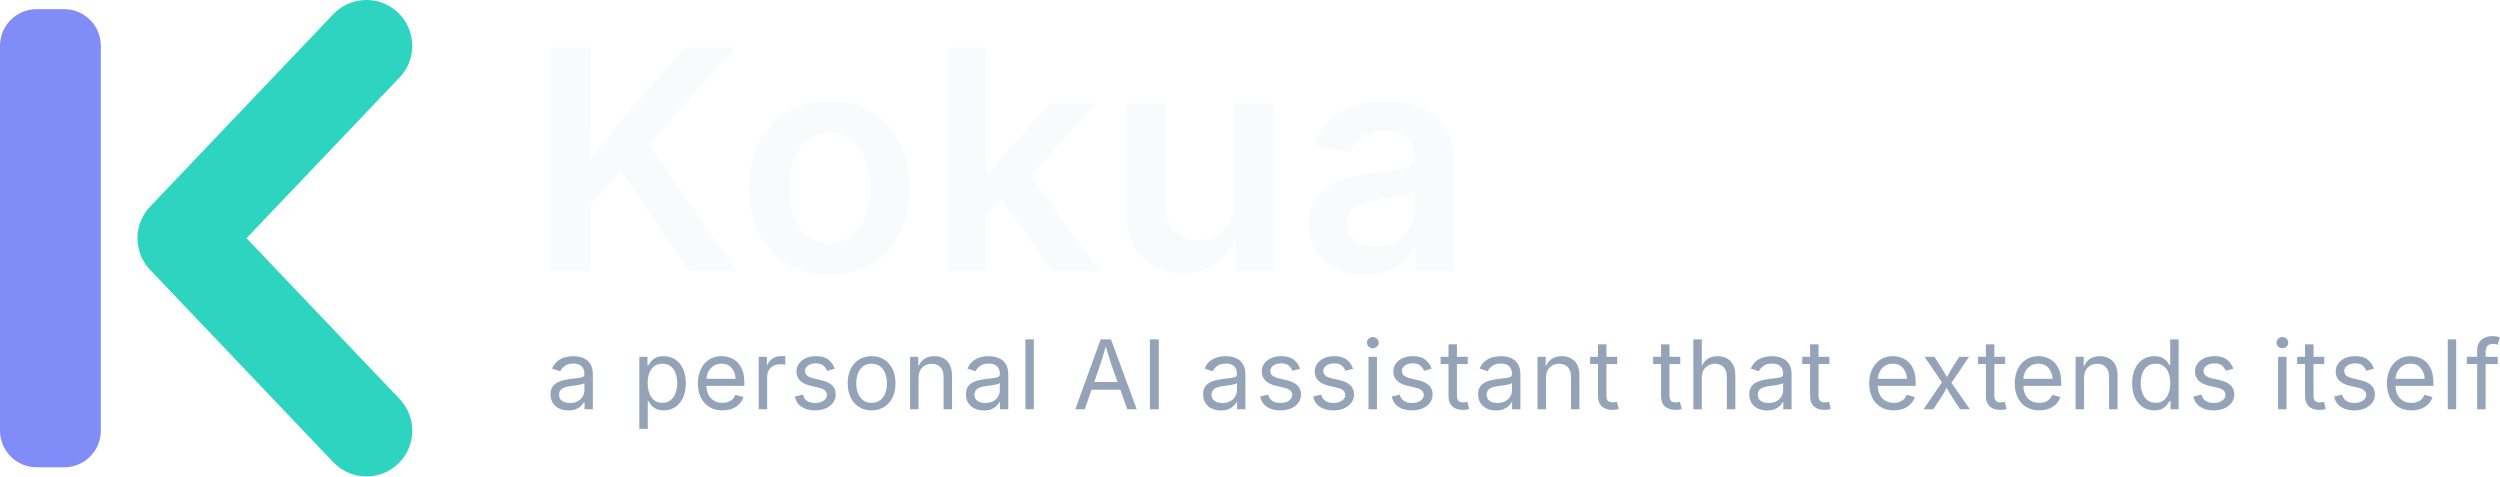
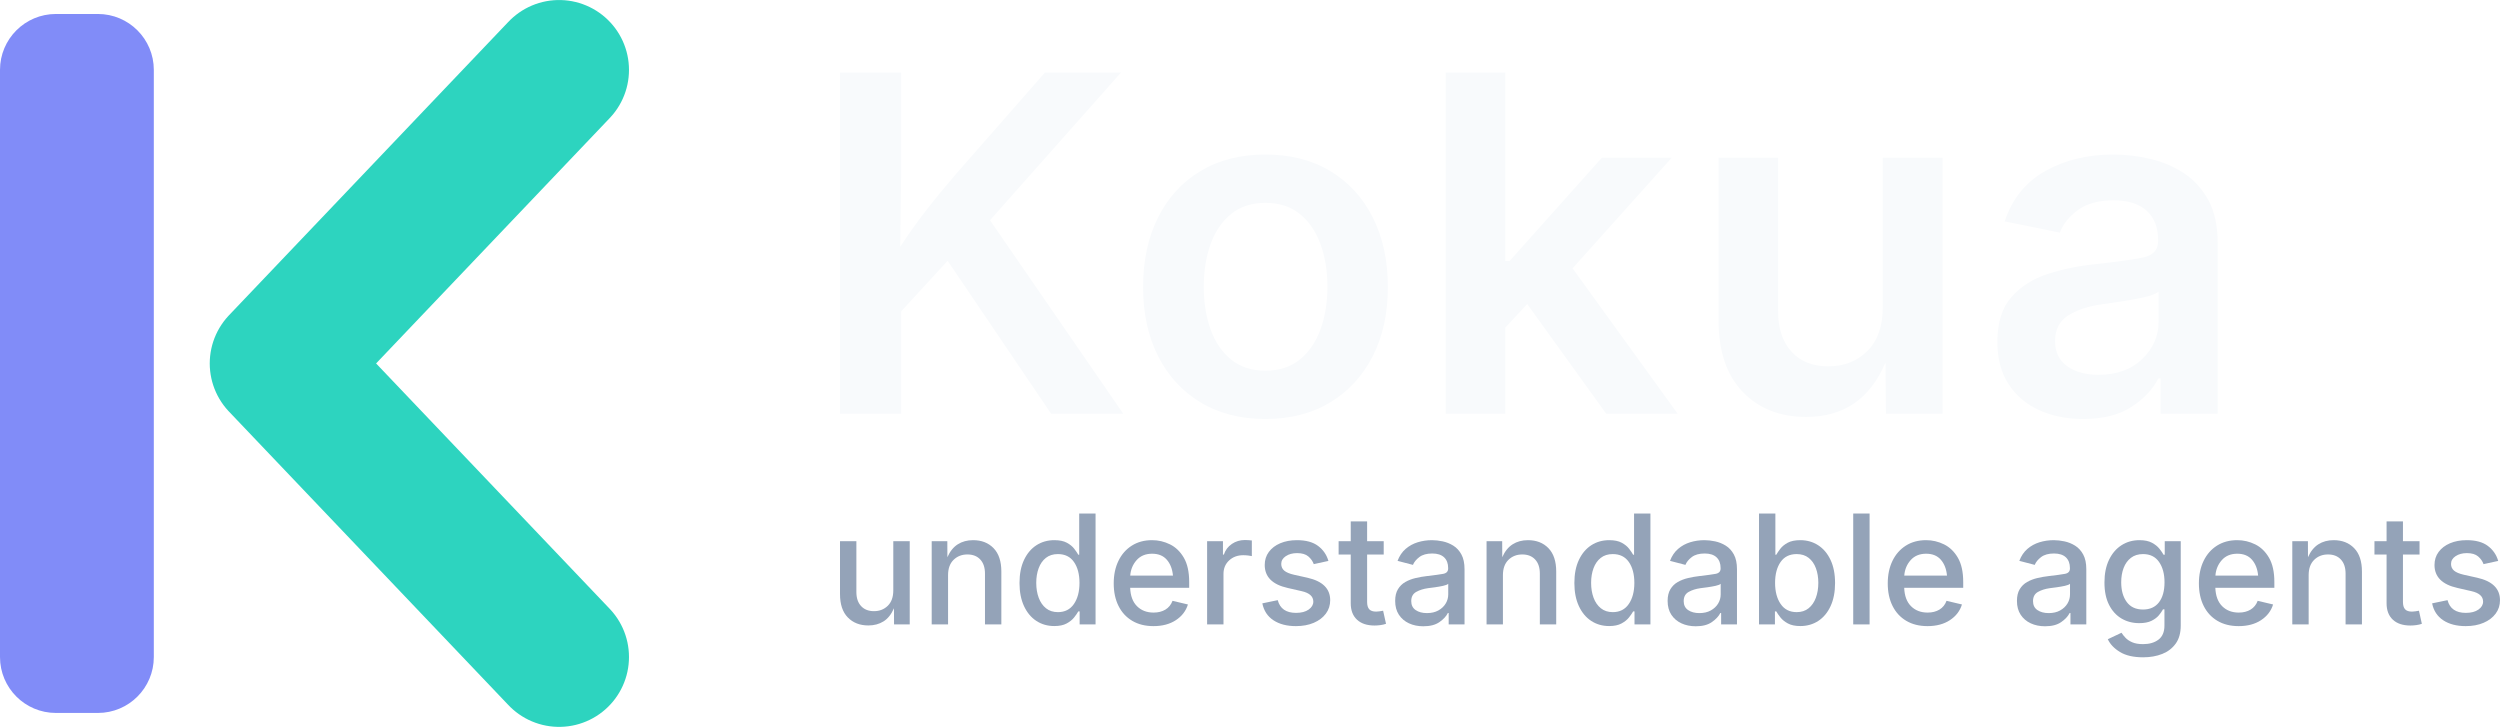
- <svg xmlns="http://www.w3.org/2000/svg" width="325.349" height="62" viewBox="0 0 325.349 62" role="img" aria-label="Kokua: a personal AI assistant that extends itself">
+ <svg xmlns="http://www.w3.org/2000/svg" width="213.241" height="62" viewBox="0 0 213.241 62" role="img" aria-label="Kokua: understandable agents">
  <rect x="0" y="1.192" width="13.12" height="59.62" rx="4.769" fill="#818cf8" />
  <path d="M 47.69 5.962 L 23.85 31 L 47.69 56.04" fill="none" stroke="#2dd4bf" stroke-width="11.92" stroke-linecap="round" stroke-linejoin="round" />
  <path d="M2.93 0.0V-29.102H8.145V-20.469L8.066 -14.238Q9.082 -15.801 10.215 -17.266Q11.348 -18.73 12.773 -20.391L20.41 -29.102H26.895L15.723 -16.504L27.09 0.0H20.938L12.109 -13.047L8.145 -8.73V0.0Z" transform="translate(68.72,35.29)" fill="#f8fafc" />
  <path d="M39.211 0.449Q36.027 0.449 33.684 -0.967Q31.34 -2.383 30.061 -4.912Q28.781 -7.441 28.781 -10.801Q28.781 -14.199 30.061 -16.748Q31.34 -19.297 33.684 -20.703Q36.027 -22.109 39.211 -22.109Q42.395 -22.109 44.738 -20.703Q47.082 -19.297 48.371 -16.748Q49.66 -14.199 49.66 -10.801Q49.66 -7.441 48.371 -4.912Q47.082 -2.383 44.738 -0.967Q42.395 0.449 39.211 0.449ZM39.211 -3.672Q40.988 -3.672 42.16 -4.629Q43.332 -5.586 43.918 -7.207Q44.504 -8.828 44.504 -10.82Q44.504 -12.832 43.918 -14.453Q43.332 -16.074 42.16 -17.031Q40.988 -17.988 39.211 -17.988Q37.453 -17.988 36.281 -17.031Q35.109 -16.074 34.533 -14.453Q33.957 -12.832 33.957 -10.82Q33.957 -8.828 34.533 -7.207Q35.109 -5.586 36.281 -4.629Q37.453 -3.672 39.211 -3.672Z" transform="translate(68.72,35.29)" fill="#f8fafc" />
  <path d="M54.594 0.0V-29.102H59.672V-13.027H60.043L67.914 -21.836H73.871L65.414 -12.402L74.379 0.0H68.285L61.547 -9.355L59.672 -7.344V0.0Z" transform="translate(68.72,35.29)" fill="#f8fafc" />
  <path d="M85.348 0.273Q81.969 0.273 79.918 -1.875Q77.867 -4.023 77.867 -7.949V-21.836H82.945V-8.73Q82.945 -6.543 84.088 -5.293Q85.23 -4.043 87.223 -4.043Q89.254 -4.043 90.562 -5.352Q91.871 -6.66 91.871 -9.043V-21.836H96.969V0.0H92.145L92.105 -4.375Q90.152 0.273 85.348 0.273Z" transform="translate(68.72,35.29)" fill="#f8fafc" />
  <path d="M108.953 0.449Q106.883 0.449 105.223 -0.303Q103.562 -1.055 102.605 -2.52Q101.648 -3.984 101.648 -6.133Q101.648 -8.594 102.85 -9.951Q104.051 -11.309 105.955 -11.924Q107.859 -12.539 109.969 -12.754Q112.82 -13.066 114.09 -13.33Q115.359 -13.594 115.359 -14.727V-14.824Q115.359 -16.426 114.383 -17.314Q113.406 -18.203 111.551 -18.203Q109.637 -18.203 108.504 -17.363Q107.371 -16.523 106.98 -15.449L102.273 -16.406Q103.23 -19.297 105.74 -20.703Q108.25 -22.109 111.531 -22.109Q113.074 -22.109 114.646 -21.748Q116.219 -21.387 117.527 -20.537Q118.836 -19.688 119.637 -18.232Q120.438 -16.777 120.438 -14.59V0.0H115.574V-3.008H115.379Q114.656 -1.602 113.074 -0.576Q111.492 0.449 108.953 0.449ZM110.262 -3.32Q112.605 -3.32 114.002 -4.668Q115.398 -6.016 115.398 -7.832V-10.41Q115.047 -10.137 114.148 -9.932Q113.25 -9.727 112.244 -9.58Q111.238 -9.434 110.574 -9.336Q108.855 -9.102 107.713 -8.398Q106.57 -7.695 106.57 -6.191Q106.57 -4.785 107.605 -4.053Q108.641 -3.32 110.262 -3.32Z" transform="translate(68.72,35.29)" fill="#f8fafc" />
-   <path d="M2.875 0.159Q2.228 0.159 1.7 -0.085Q1.172 -0.33 0.861 -0.8Q0.549 -1.27 0.549 -1.941Q0.549 -2.527 0.781 -2.893Q1.013 -3.259 1.401 -3.47Q1.788 -3.68 2.258 -3.784Q2.728 -3.888 3.204 -3.949Q3.815 -4.028 4.199 -4.071Q4.584 -4.114 4.77 -4.218Q4.956 -4.321 4.956 -4.572V-4.608Q4.956 -5.243 4.596 -5.594Q4.236 -5.945 3.528 -5.945Q2.789 -5.945 2.374 -5.624Q1.959 -5.304 1.801 -4.944L0.745 -5.292Q1.007 -5.914 1.453 -6.265Q1.898 -6.616 2.435 -6.763Q2.972 -6.909 3.497 -6.909Q3.839 -6.909 4.276 -6.827Q4.712 -6.744 5.118 -6.5Q5.524 -6.256 5.789 -5.777Q6.055 -5.298 6.055 -4.498V0.0H4.974V-0.928H4.901Q4.785 -0.69 4.529 -0.436Q4.272 -0.183 3.864 -0.012Q3.455 0.159 2.875 0.159ZM3.064 -0.812Q3.674 -0.812 4.095 -1.05Q4.517 -1.288 4.736 -1.669Q4.956 -2.051 4.956 -2.466V-3.412Q4.889 -3.333 4.663 -3.268Q4.437 -3.204 4.147 -3.156Q3.857 -3.107 3.586 -3.073Q3.314 -3.04 3.156 -3.021Q2.759 -2.972 2.414 -2.853Q2.069 -2.734 1.862 -2.505Q1.654 -2.277 1.654 -1.886Q1.654 -1.355 2.054 -1.083Q2.454 -0.812 3.064 -0.812Z" transform="translate(71.1,53.26)" fill="#94a3b8" />
-   <path d="M12.099 2.551V-6.824H13.161V-5.731H13.283Q13.399 -5.914 13.607 -6.192Q13.814 -6.47 14.205 -6.689Q14.595 -6.909 15.261 -6.909Q16.115 -6.909 16.765 -6.482Q17.415 -6.055 17.784 -5.264Q18.154 -4.474 18.154 -3.394Q18.154 -2.307 17.788 -1.514Q17.421 -0.72 16.771 -0.287Q16.121 0.146 15.267 0.146Q14.62 0.146 14.223 -0.076Q13.826 -0.299 13.613 -0.583Q13.399 -0.867 13.283 -1.056H13.198V2.551ZM15.102 -0.836Q15.743 -0.836 16.173 -1.181Q16.603 -1.526 16.82 -2.109Q17.037 -2.692 17.037 -3.406Q17.037 -4.114 16.823 -4.684Q16.61 -5.255 16.179 -5.591Q15.749 -5.927 15.102 -5.927Q14.162 -5.927 13.674 -5.231Q13.185 -4.535 13.185 -3.406Q13.185 -2.264 13.68 -1.55Q14.174 -0.836 15.102 -0.836Z" transform="translate(71.1,53.26)" fill="#94a3b8" />
-   <path d="M22.921 0.146Q21.933 0.146 21.216 -0.293Q20.498 -0.732 20.111 -1.52Q19.723 -2.307 19.723 -3.357Q19.723 -4.407 20.102 -5.206Q20.48 -6.006 21.173 -6.458Q21.866 -6.909 22.793 -6.909Q23.337 -6.909 23.864 -6.729Q24.392 -6.549 24.823 -6.149Q25.253 -5.75 25.509 -5.096Q25.766 -4.443 25.766 -3.497V-3.04H20.834Q20.877 -1.971 21.447 -1.401Q22.018 -0.83 22.928 -0.83Q23.532 -0.83 23.968 -1.096Q24.405 -1.361 24.594 -1.88L25.656 -1.587Q25.418 -0.812 24.695 -0.333Q23.971 0.146 22.921 0.146ZM20.84 -3.967H24.649Q24.569 -4.84 24.103 -5.386Q23.636 -5.933 22.793 -5.933Q22.207 -5.933 21.783 -5.658Q21.359 -5.383 21.115 -4.938Q20.871 -4.492 20.84 -3.967Z" transform="translate(71.1,53.26)" fill="#94a3b8" />
-   <path d="M27.64 0.0V-6.824H28.702V-5.774H28.776Q28.965 -6.293 29.45 -6.607Q29.935 -6.921 30.546 -6.921Q30.668 -6.921 30.836 -6.915Q31.003 -6.909 31.101 -6.903V-5.798Q31.052 -5.811 30.857 -5.835Q30.662 -5.859 30.442 -5.859Q29.703 -5.859 29.221 -5.411Q28.739 -4.962 28.739 -4.272V0.0Z" transform="translate(71.1,53.26)" fill="#94a3b8" />
-   <path d="M34.966 0.146Q33.916 0.146 33.22 -0.311Q32.524 -0.769 32.341 -1.654L33.385 -1.904Q33.531 -1.343 33.937 -1.08Q34.343 -0.818 34.953 -0.818Q35.667 -0.818 36.092 -1.123Q36.516 -1.428 36.516 -1.849Q36.516 -2.551 35.515 -2.789L34.38 -3.058Q32.549 -3.491 32.549 -4.919Q32.549 -5.505 32.878 -5.954Q33.208 -6.403 33.778 -6.656Q34.349 -6.909 35.075 -6.909Q36.131 -6.909 36.714 -6.448Q37.297 -5.988 37.529 -5.267L36.534 -5.011Q36.394 -5.377 36.067 -5.676Q35.741 -5.975 35.082 -5.975Q34.471 -5.975 34.065 -5.695Q33.659 -5.414 33.659 -4.987Q33.659 -4.608 33.934 -4.379Q34.209 -4.15 34.807 -4.01L35.838 -3.766Q36.766 -3.546 37.212 -3.085Q37.657 -2.625 37.657 -1.923Q37.657 -1.324 37.318 -0.858Q36.98 -0.391 36.372 -0.122Q35.765 0.146 34.966 0.146Z" transform="translate(71.1,53.26)" fill="#94a3b8" />
-   <path d="M42.321 0.146Q41.394 0.146 40.695 -0.293Q39.996 -0.732 39.605 -1.526Q39.215 -2.319 39.215 -3.369Q39.215 -4.437 39.605 -5.234Q39.996 -6.03 40.695 -6.47Q41.394 -6.909 42.321 -6.909Q43.255 -6.909 43.957 -6.47Q44.659 -6.03 45.05 -5.234Q45.44 -4.437 45.44 -3.369Q45.44 -2.319 45.05 -1.526Q44.659 -0.732 43.957 -0.293Q43.255 0.146 42.321 0.146ZM42.321 -0.836Q43.011 -0.836 43.456 -1.19Q43.902 -1.544 44.116 -2.121Q44.329 -2.698 44.329 -3.369Q44.329 -4.047 44.116 -4.63Q43.902 -5.212 43.456 -5.569Q43.011 -5.927 42.321 -5.927Q41.638 -5.927 41.198 -5.569Q40.759 -5.212 40.545 -4.633Q40.331 -4.053 40.331 -3.369Q40.331 -2.698 40.545 -2.121Q40.759 -1.544 41.198 -1.19Q41.638 -0.836 42.321 -0.836Z" transform="translate(71.1,53.26)" fill="#94a3b8" />
-   <path d="M48.438 -4.089V0.0H47.339V-6.824H48.395L48.401 -5.56Q48.731 -6.287 49.265 -6.598Q49.799 -6.909 50.489 -6.909Q51.526 -6.909 52.161 -6.268Q52.796 -5.627 52.796 -4.333V0.0H51.697V-4.242Q51.697 -5.029 51.285 -5.475Q50.873 -5.92 50.159 -5.92Q49.421 -5.92 48.929 -5.441Q48.438 -4.962 48.438 -4.089Z" transform="translate(71.1,53.26)" fill="#94a3b8" />
-   <path d="M56.935 0.159Q56.288 0.159 55.76 -0.085Q55.232 -0.33 54.921 -0.8Q54.609 -1.27 54.609 -1.941Q54.609 -2.527 54.841 -2.893Q55.073 -3.259 55.461 -3.47Q55.848 -3.68 56.318 -3.784Q56.788 -3.888 57.265 -3.949Q57.875 -4.028 58.259 -4.071Q58.644 -4.114 58.83 -4.218Q59.016 -4.321 59.016 -4.572V-4.608Q59.016 -5.243 58.656 -5.594Q58.296 -5.945 57.588 -5.945Q56.849 -5.945 56.434 -5.624Q56.019 -5.304 55.861 -4.944L54.805 -5.292Q55.067 -5.914 55.513 -6.265Q55.958 -6.616 56.495 -6.763Q57.033 -6.909 57.557 -6.909Q57.899 -6.909 58.336 -6.827Q58.772 -6.744 59.178 -6.5Q59.584 -6.256 59.849 -5.777Q60.115 -5.298 60.115 -4.498V0.0H59.035V-0.928H58.961Q58.845 -0.69 58.589 -0.436Q58.333 -0.183 57.924 -0.012Q57.515 0.159 56.935 0.159ZM57.124 -0.812Q57.734 -0.812 58.156 -1.05Q58.577 -1.288 58.796 -1.669Q59.016 -2.051 59.016 -2.466V-3.412Q58.949 -3.333 58.723 -3.268Q58.497 -3.204 58.207 -3.156Q57.918 -3.107 57.646 -3.073Q57.374 -3.04 57.216 -3.021Q56.819 -2.972 56.474 -2.853Q56.129 -2.734 55.922 -2.505Q55.714 -2.277 55.714 -1.886Q55.714 -1.355 56.114 -1.083Q56.514 -0.812 57.124 -0.812Z" transform="translate(71.1,53.26)" fill="#94a3b8" />
-   <path d="M63.442 -9.094V0.0H62.344V-9.094Z" transform="translate(71.1,53.26)" fill="#94a3b8" />
-   <path d="M68.84 0.0 72.142 -9.094H73.484L76.829 0.0H75.608L74.699 -2.539H70.951L70.072 0.0ZM71.305 -3.552H74.339L73.68 -5.396Q73.515 -5.853 73.307 -6.516Q73.1 -7.178 72.807 -8.167Q72.52 -7.159 72.306 -6.488Q72.093 -5.817 71.946 -5.396Z" transform="translate(71.1,53.26)" fill="#94a3b8" />
-   <path d="M79.705 -9.094V0.0H78.545V-9.094Z" transform="translate(71.1,53.26)" fill="#94a3b8" />
-   <path d="M87.794 0.159Q87.147 0.159 86.619 -0.085Q86.091 -0.33 85.78 -0.8Q85.468 -1.27 85.468 -1.941Q85.468 -2.527 85.7 -2.893Q85.932 -3.259 86.32 -3.47Q86.707 -3.68 87.177 -3.784Q87.647 -3.888 88.123 -3.949Q88.734 -4.028 89.118 -4.071Q89.503 -4.114 89.689 -4.218Q89.875 -4.321 89.875 -4.572V-4.608Q89.875 -5.243 89.515 -5.594Q89.155 -5.945 88.447 -5.945Q87.708 -5.945 87.293 -5.624Q86.878 -5.304 86.72 -4.944L85.664 -5.292Q85.926 -5.914 86.372 -6.265Q86.817 -6.616 87.354 -6.763Q87.891 -6.909 88.416 -6.909Q88.758 -6.909 89.195 -6.827Q89.631 -6.744 90.037 -6.5Q90.443 -6.256 90.708 -5.777Q90.974 -5.298 90.974 -4.498V0.0H89.893V-0.928H89.82Q89.704 -0.69 89.448 -0.436Q89.191 -0.183 88.783 -0.012Q88.374 0.159 87.794 0.159ZM87.983 -0.812Q88.593 -0.812 89.014 -1.05Q89.436 -1.288 89.655 -1.669Q89.875 -2.051 89.875 -2.466V-3.412Q89.808 -3.333 89.582 -3.268Q89.356 -3.204 89.066 -3.156Q88.776 -3.107 88.505 -3.073Q88.233 -3.04 88.075 -3.021Q87.678 -2.972 87.333 -2.853Q86.988 -2.734 86.781 -2.505Q86.573 -2.277 86.573 -1.886Q86.573 -1.355 86.973 -1.083Q87.373 -0.812 87.983 -0.812Z" transform="translate(71.1,53.26)" fill="#94a3b8" />
-   <path d="M95.522 0.146Q94.472 0.146 93.776 -0.311Q93.08 -0.769 92.897 -1.654L93.941 -1.904Q94.087 -1.343 94.493 -1.08Q94.899 -0.818 95.51 -0.818Q96.224 -0.818 96.648 -1.123Q97.072 -1.428 97.072 -1.849Q97.072 -2.551 96.071 -2.789L94.936 -3.058Q93.105 -3.491 93.105 -4.919Q93.105 -5.505 93.434 -5.954Q93.764 -6.403 94.335 -6.656Q94.905 -6.909 95.632 -6.909Q96.687 -6.909 97.27 -6.448Q97.853 -5.988 98.085 -5.267L97.09 -5.011Q96.95 -5.377 96.623 -5.676Q96.297 -5.975 95.638 -5.975Q95.027 -5.975 94.621 -5.695Q94.216 -5.414 94.216 -4.987Q94.216 -4.608 94.49 -4.379Q94.765 -4.15 95.363 -4.01L96.395 -3.766Q97.322 -3.546 97.768 -3.085Q98.213 -2.625 98.213 -1.923Q98.213 -1.324 97.875 -0.858Q97.536 -0.391 96.929 -0.122Q96.321 0.146 95.522 0.146Z" transform="translate(71.1,53.26)" fill="#94a3b8" />
-   <path d="M102.42 0.146Q101.37 0.146 100.674 -0.311Q99.978 -0.769 99.795 -1.654L100.839 -1.904Q100.985 -1.343 101.391 -1.08Q101.797 -0.818 102.407 -0.818Q103.122 -0.818 103.546 -1.123Q103.97 -1.428 103.97 -1.849Q103.97 -2.551 102.969 -2.789L101.834 -3.058Q100.003 -3.491 100.003 -4.919Q100.003 -5.505 100.332 -5.954Q100.662 -6.403 101.232 -6.656Q101.803 -6.909 102.529 -6.909Q103.585 -6.909 104.168 -6.448Q104.751 -5.988 104.983 -5.267L103.988 -5.011Q103.848 -5.377 103.521 -5.676Q103.195 -5.975 102.536 -5.975Q101.925 -5.975 101.519 -5.695Q101.113 -5.414 101.113 -4.987Q101.113 -4.608 101.388 -4.379Q101.663 -4.15 102.261 -4.01L103.292 -3.766Q104.22 -3.546 104.666 -3.085Q105.111 -2.625 105.111 -1.923Q105.111 -1.324 104.773 -0.858Q104.434 -0.391 103.826 -0.122Q103.219 0.146 102.42 0.146Z" transform="translate(71.1,53.26)" fill="#94a3b8" />
-   <path d="M106.998 0.0V-6.824H108.097V0.0ZM107.554 -7.941Q107.242 -7.941 107.017 -8.154Q106.791 -8.368 106.791 -8.667Q106.791 -8.972 107.017 -9.183Q107.242 -9.393 107.554 -9.393Q107.871 -9.393 108.097 -9.183Q108.323 -8.972 108.323 -8.667Q108.323 -8.368 108.097 -8.154Q107.871 -7.941 107.554 -7.941Z" transform="translate(71.1,53.26)" fill="#94a3b8" />
-   <path d="M112.645 0.146Q111.595 0.146 110.899 -0.311Q110.203 -0.769 110.02 -1.654L111.064 -1.904Q111.211 -1.343 111.616 -1.08Q112.022 -0.818 112.633 -0.818Q113.347 -0.818 113.771 -1.123Q114.195 -1.428 114.195 -1.849Q114.195 -2.551 113.194 -2.789L112.059 -3.058Q110.228 -3.491 110.228 -4.919Q110.228 -5.505 110.557 -5.954Q110.887 -6.403 111.458 -6.656Q112.028 -6.909 112.755 -6.909Q113.811 -6.909 114.394 -6.448Q114.976 -5.988 115.208 -5.267L114.213 -5.011Q114.073 -5.377 113.747 -5.676Q113.42 -5.975 112.761 -5.975Q112.15 -5.975 111.745 -5.695Q111.339 -5.414 111.339 -4.987Q111.339 -4.608 111.613 -4.379Q111.888 -4.15 112.486 -4.01L113.518 -3.766Q114.445 -3.546 114.891 -3.085Q115.337 -2.625 115.337 -1.923Q115.337 -1.324 114.998 -0.858Q114.659 -0.391 114.052 -0.122Q113.444 0.146 112.645 0.146Z" transform="translate(71.1,53.26)" fill="#94a3b8" />
-   <path d="M119.909 -6.824V-5.884H118.505V-1.77Q118.505 -1.312 118.691 -1.102Q118.877 -0.891 119.311 -0.891Q119.415 -0.891 119.576 -0.916Q119.738 -0.94 119.872 -0.964L120.098 -0.037Q119.927 0.024 119.711 0.055Q119.494 0.085 119.28 0.085Q118.395 0.085 117.901 -0.381Q117.407 -0.848 117.407 -1.685V-5.884H116.381V-6.824H117.407V-8.447H118.505V-6.824Z" transform="translate(71.1,53.26)" fill="#94a3b8" />
-   <path d="M123.584 0.159Q122.937 0.159 122.409 -0.085Q121.881 -0.33 121.57 -0.8Q121.259 -1.27 121.259 -1.941Q121.259 -2.527 121.491 -2.893Q121.723 -3.259 122.11 -3.47Q122.498 -3.68 122.968 -3.784Q123.438 -3.888 123.914 -3.949Q124.524 -4.028 124.909 -4.071Q125.293 -4.114 125.479 -4.218Q125.666 -4.321 125.666 -4.572V-4.608Q125.666 -5.243 125.305 -5.594Q124.945 -5.945 124.237 -5.945Q123.499 -5.945 123.084 -5.624Q122.669 -5.304 122.51 -4.944L121.454 -5.292Q121.717 -5.914 122.162 -6.265Q122.608 -6.616 123.145 -6.763Q123.682 -6.909 124.207 -6.909Q124.549 -6.909 124.985 -6.827Q125.421 -6.744 125.827 -6.5Q126.233 -6.256 126.499 -5.777Q126.764 -5.298 126.764 -4.498V0.0H125.684V-0.928H125.611Q125.495 -0.69 125.238 -0.436Q124.982 -0.183 124.573 -0.012Q124.164 0.159 123.584 0.159ZM123.773 -0.812Q124.384 -0.812 124.805 -1.05Q125.226 -1.288 125.446 -1.669Q125.666 -2.051 125.666 -2.466V-3.412Q125.598 -3.333 125.373 -3.268Q125.147 -3.204 124.857 -3.156Q124.567 -3.107 124.295 -3.073Q124.024 -3.04 123.865 -3.021Q123.468 -2.972 123.123 -2.853Q122.779 -2.734 122.571 -2.505Q122.364 -2.277 122.364 -1.886Q122.364 -1.355 122.763 -1.083Q123.163 -0.812 123.773 -0.812Z" transform="translate(71.1,53.26)" fill="#94a3b8" />
-   <path d="M130.092 -4.089V0.0H128.993V-6.824H130.049L130.055 -5.56Q130.384 -6.287 130.919 -6.598Q131.453 -6.909 132.142 -6.909Q133.18 -6.909 133.815 -6.268Q134.449 -5.627 134.449 -4.333V0.0H133.351V-4.242Q133.351 -5.029 132.939 -5.475Q132.527 -5.92 131.813 -5.92Q131.074 -5.92 130.583 -5.441Q130.092 -4.962 130.092 -4.089Z" transform="translate(71.1,53.26)" fill="#94a3b8" />
-   <path d="M139.364 -6.824V-5.884H137.96V-1.77Q137.96 -1.312 138.146 -1.102Q138.332 -0.891 138.766 -0.891Q138.869 -0.891 139.031 -0.916Q139.193 -0.94 139.327 -0.964L139.553 -0.037Q139.382 0.024 139.165 0.055Q138.949 0.085 138.735 0.085Q137.85 0.085 137.356 -0.381Q136.861 -0.848 136.861 -1.685V-5.884H135.836V-6.824H136.861V-8.447H137.96V-6.824Z" transform="translate(71.1,53.26)" fill="#94a3b8" />
-   <path d="M147.569 -6.824V-5.884H146.165V-1.77Q146.165 -1.312 146.351 -1.102Q146.537 -0.891 146.971 -0.891Q147.074 -0.891 147.236 -0.916Q147.398 -0.94 147.532 -0.964L147.758 -0.037Q147.587 0.024 147.37 0.055Q147.154 0.085 146.94 0.085Q146.055 0.085 145.561 -0.381Q145.066 -0.848 145.066 -1.685V-5.884H144.041V-6.824H145.066V-8.447H146.165V-6.824Z" transform="translate(71.1,53.26)" fill="#94a3b8" />
-   <path d="M150.371 -4.089V0.0H149.272V-9.094H150.371V-5.64Q150.707 -6.323 151.229 -6.616Q151.75 -6.909 152.422 -6.909Q153.459 -6.909 154.097 -6.268Q154.735 -5.627 154.735 -4.333V0.0H153.63V-4.242Q153.63 -5.029 153.218 -5.475Q152.806 -5.92 152.092 -5.92Q151.354 -5.92 150.862 -5.441Q150.371 -4.962 150.371 -4.089Z" transform="translate(71.1,53.26)" fill="#94a3b8" />
-   <path d="M158.874 0.159Q158.227 0.159 157.699 -0.085Q157.171 -0.33 156.86 -0.8Q156.549 -1.27 156.549 -1.941Q156.549 -2.527 156.781 -2.893Q157.013 -3.259 157.4 -3.47Q157.788 -3.68 158.258 -3.784Q158.728 -3.888 159.204 -3.949Q159.814 -4.028 160.199 -4.071Q160.583 -4.114 160.769 -4.218Q160.956 -4.321 160.956 -4.572V-4.608Q160.956 -5.243 160.595 -5.594Q160.235 -5.945 159.527 -5.945Q158.789 -5.945 158.374 -5.624Q157.959 -5.304 157.8 -4.944L156.744 -5.292Q157.007 -5.914 157.452 -6.265Q157.898 -6.616 158.435 -6.763Q158.972 -6.909 159.497 -6.909Q159.839 -6.909 160.275 -6.827Q160.711 -6.744 161.117 -6.5Q161.523 -6.256 161.789 -5.777Q162.054 -5.298 162.054 -4.498V0.0H160.974V-0.928H160.901Q160.785 -0.69 160.528 -0.436Q160.272 -0.183 159.863 -0.012Q159.454 0.159 158.874 0.159ZM159.063 -0.812Q159.674 -0.812 160.095 -1.05Q160.516 -1.288 160.736 -1.669Q160.956 -2.051 160.956 -2.466V-3.412Q160.888 -3.333 160.663 -3.268Q160.437 -3.204 160.147 -3.156Q159.857 -3.107 159.585 -3.073Q159.314 -3.04 159.155 -3.021Q158.758 -2.972 158.413 -2.853Q158.069 -2.734 157.861 -2.505Q157.654 -2.277 157.654 -1.886Q157.654 -1.355 158.053 -1.083Q158.453 -0.812 159.063 -0.812Z" transform="translate(71.1,53.26)" fill="#94a3b8" />
-   <path d="M166.968 -6.824V-5.884H165.565V-1.77Q165.565 -1.312 165.751 -1.102Q165.937 -0.891 166.37 -0.891Q166.474 -0.891 166.636 -0.916Q166.798 -0.94 166.932 -0.964L167.158 -0.037Q166.987 0.024 166.77 0.055Q166.553 0.085 166.34 0.085Q165.455 0.085 164.96 -0.381Q164.466 -0.848 164.466 -1.685V-5.884H163.441V-6.824H164.466V-8.447H165.565V-6.824Z" transform="translate(71.1,53.26)" fill="#94a3b8" />
-   <path d="M175.356 0.146Q174.368 0.146 173.651 -0.293Q172.933 -0.732 172.546 -1.52Q172.158 -2.307 172.158 -3.357Q172.158 -4.407 172.537 -5.206Q172.915 -6.006 173.608 -6.458Q174.301 -6.909 175.228 -6.909Q175.772 -6.909 176.299 -6.729Q176.827 -6.549 177.258 -6.149Q177.688 -5.75 177.944 -5.096Q178.201 -4.443 178.201 -3.497V-3.04H173.269Q173.312 -1.971 173.882 -1.401Q174.453 -0.83 175.363 -0.83Q175.967 -0.83 176.403 -1.096Q176.84 -1.361 177.029 -1.88L178.091 -1.587Q177.853 -0.812 177.13 -0.333Q176.406 0.146 175.356 0.146ZM173.275 -3.967H177.084Q177.004 -4.84 176.538 -5.386Q176.071 -5.933 175.228 -5.933Q174.642 -5.933 174.218 -5.658Q173.794 -5.383 173.55 -4.938Q173.306 -4.492 173.275 -3.967Z" transform="translate(71.1,53.26)" fill="#94a3b8" />
-   <path d="M179.227 0.0 181.626 -3.503 179.367 -6.824H180.649L181.498 -5.499Q181.729 -5.133 181.916 -4.807Q182.102 -4.48 182.279 -4.169Q182.444 -4.48 182.615 -4.807Q182.785 -5.133 183.023 -5.499L183.89 -6.824H185.147L182.865 -3.442L185.257 0.0H183.982L182.981 -1.532Q182.755 -1.88 182.578 -2.194Q182.401 -2.509 182.23 -2.795Q182.071 -2.509 181.906 -2.194Q181.742 -1.88 181.51 -1.532L180.497 0.0Z" transform="translate(71.1,53.26)" fill="#94a3b8" />
-   <path d="M189.848 -6.824V-5.884H188.444V-1.77Q188.444 -1.312 188.63 -1.102Q188.817 -0.891 189.25 -0.891Q189.354 -0.891 189.515 -0.916Q189.677 -0.94 189.811 -0.964L190.037 -0.037Q189.866 0.024 189.65 0.055Q189.433 0.085 189.219 0.085Q188.334 0.085 187.84 -0.381Q187.346 -0.848 187.346 -1.685V-5.884H186.32V-6.824H187.346V-8.447H188.444V-6.824Z" transform="translate(71.1,53.26)" fill="#94a3b8" />
-   <path d="M194.298 0.146Q193.31 0.146 192.593 -0.293Q191.875 -0.732 191.488 -1.52Q191.1 -2.307 191.1 -3.357Q191.1 -4.407 191.479 -5.206Q191.857 -6.006 192.55 -6.458Q193.243 -6.909 194.17 -6.909Q194.714 -6.909 195.241 -6.729Q195.769 -6.549 196.2 -6.149Q196.63 -5.75 196.886 -5.096Q197.143 -4.443 197.143 -3.497V-3.04H192.211Q192.254 -1.971 192.824 -1.401Q193.395 -0.83 194.305 -0.83Q194.909 -0.83 195.345 -1.096Q195.782 -1.361 195.971 -1.88L197.033 -1.587Q196.795 -0.812 196.072 -0.333Q195.348 0.146 194.298 0.146ZM192.217 -3.967H196.026Q195.946 -4.84 195.48 -5.386Q195.013 -5.933 194.17 -5.933Q193.584 -5.933 193.16 -5.658Q192.736 -5.383 192.492 -4.938Q192.248 -4.492 192.217 -3.967Z" transform="translate(71.1,53.26)" fill="#94a3b8" />
-   <path d="M200.116 -4.089V0.0H199.017V-6.824H200.073L200.079 -5.56Q200.409 -6.287 200.943 -6.598Q201.477 -6.909 202.167 -6.909Q203.204 -6.909 203.839 -6.268Q204.474 -5.627 204.474 -4.333V0.0H203.375V-4.242Q203.375 -5.029 202.963 -5.475Q202.551 -5.92 201.837 -5.92Q201.099 -5.92 200.607 -5.441Q200.116 -4.962 200.116 -4.089Z" transform="translate(71.1,53.26)" fill="#94a3b8" />
-   <path d="M209.26 0.146Q208.412 0.146 207.759 -0.287Q207.106 -0.72 206.739 -1.514Q206.373 -2.307 206.373 -3.394Q206.373 -4.474 206.742 -5.264Q207.112 -6.055 207.765 -6.482Q208.418 -6.909 209.266 -6.909Q209.931 -6.909 210.322 -6.689Q210.713 -6.47 210.923 -6.192Q211.134 -5.914 211.244 -5.731H211.329V-9.094H212.428V0.0H211.366V-1.056H211.244Q211.134 -0.867 210.917 -0.583Q210.7 -0.299 210.307 -0.076Q209.913 0.146 209.26 0.146ZM209.425 -0.836Q210.353 -0.836 210.847 -1.55Q211.341 -2.264 211.341 -3.406Q211.341 -4.535 210.856 -5.231Q210.371 -5.927 209.425 -5.927Q208.778 -5.927 208.348 -5.591Q207.917 -5.255 207.704 -4.684Q207.49 -4.114 207.49 -3.406Q207.49 -2.692 207.707 -2.109Q207.923 -1.526 208.357 -1.181Q208.79 -0.836 209.425 -0.836Z" transform="translate(71.1,53.26)" fill="#94a3b8" />
-   <path d="M216.976 0.146Q215.926 0.146 215.23 -0.311Q214.534 -0.769 214.351 -1.654L215.395 -1.904Q215.542 -1.343 215.947 -1.08Q216.353 -0.818 216.964 -0.818Q217.678 -0.818 218.102 -1.123Q218.526 -1.428 218.526 -1.849Q218.526 -2.551 217.525 -2.789L216.39 -3.058Q214.559 -3.491 214.559 -4.919Q214.559 -5.505 214.888 -5.954Q215.218 -6.403 215.789 -6.656Q216.359 -6.909 217.086 -6.909Q218.142 -6.909 218.724 -6.448Q219.307 -5.988 219.539 -5.267L218.544 -5.011Q218.404 -5.377 218.078 -5.676Q217.751 -5.975 217.092 -5.975Q216.481 -5.975 216.076 -5.695Q215.67 -5.414 215.67 -4.987Q215.67 -4.608 215.944 -4.379Q216.219 -4.15 216.817 -4.01L217.849 -3.766Q218.776 -3.546 219.222 -3.085Q219.667 -2.625 219.667 -1.923Q219.667 -1.324 219.329 -0.858Q218.99 -0.391 218.383 -0.122Q217.775 0.146 216.976 0.146Z" transform="translate(71.1,53.26)" fill="#94a3b8" />
-   <path d="M225.37 0.0V-6.824H226.469V0.0ZM225.925 -7.941Q225.614 -7.941 225.388 -8.154Q225.163 -8.368 225.163 -8.667Q225.163 -8.972 225.388 -9.183Q225.614 -9.393 225.925 -9.393Q226.243 -9.393 226.469 -9.183Q226.694 -8.972 226.694 -8.667Q226.694 -8.368 226.469 -8.154Q226.243 -7.941 225.925 -7.941Z" transform="translate(71.1,53.26)" fill="#94a3b8" />
-   <path d="M231.383 -6.824V-5.884H229.979V-1.77Q229.979 -1.312 230.165 -1.102Q230.351 -0.891 230.785 -0.891Q230.889 -0.891 231.05 -0.916Q231.212 -0.94 231.346 -0.964L231.572 -0.037Q231.401 0.024 231.185 0.055Q230.968 0.085 230.754 0.085Q229.869 0.085 229.375 -0.381Q228.88 -0.848 228.88 -1.685V-5.884H227.855V-6.824H228.88V-8.447H229.979V-6.824Z" transform="translate(71.1,53.26)" fill="#94a3b8" />
-   <path d="M235.284 0.146Q234.234 0.146 233.538 -0.311Q232.843 -0.769 232.659 -1.654L233.703 -1.904Q233.85 -1.343 234.256 -1.08Q234.661 -0.818 235.272 -0.818Q235.986 -0.818 236.41 -1.123Q236.834 -1.428 236.834 -1.849Q236.834 -2.551 235.833 -2.789L234.698 -3.058Q232.867 -3.491 232.867 -4.919Q232.867 -5.505 233.197 -5.954Q233.526 -6.403 234.097 -6.656Q234.668 -6.909 235.394 -6.909Q236.45 -6.909 237.033 -6.448Q237.616 -5.988 237.847 -5.267L236.853 -5.011Q236.712 -5.377 236.386 -5.676Q236.059 -5.975 235.4 -5.975Q234.79 -5.975 234.384 -5.695Q233.978 -5.414 233.978 -4.987Q233.978 -4.608 234.252 -4.379Q234.527 -4.15 235.125 -4.01L236.157 -3.766Q237.085 -3.546 237.53 -3.085Q237.976 -2.625 237.976 -1.923Q237.976 -1.324 237.637 -0.858Q237.298 -0.391 236.691 -0.122Q236.084 0.146 235.284 0.146Z" transform="translate(71.1,53.26)" fill="#94a3b8" />
-   <path d="M242.731 0.146Q241.742 0.146 241.025 -0.293Q240.308 -0.732 239.921 -1.52Q239.533 -2.307 239.533 -3.357Q239.533 -4.407 239.911 -5.206Q240.29 -6.006 240.983 -6.458Q241.675 -6.909 242.603 -6.909Q243.146 -6.909 243.674 -6.729Q244.202 -6.549 244.632 -6.149Q245.063 -5.75 245.319 -5.096Q245.575 -4.443 245.575 -3.497V-3.04H240.644Q240.687 -1.971 241.257 -1.401Q241.828 -0.83 242.737 -0.83Q243.342 -0.83 243.778 -1.096Q244.214 -1.361 244.404 -1.88L245.466 -1.587Q245.228 -0.812 244.504 -0.333Q243.781 0.146 242.731 0.146ZM240.65 -3.967H244.458Q244.379 -4.84 243.912 -5.386Q243.445 -5.933 242.603 -5.933Q242.017 -5.933 241.593 -5.658Q241.169 -5.383 240.925 -4.938Q240.68 -4.492 240.65 -3.967Z" transform="translate(71.1,53.26)" fill="#94a3b8" />
-   <path d="M248.549 -9.094V0.0H247.45V-9.094Z" transform="translate(71.1,53.26)" fill="#94a3b8" />
-   <path d="M253.951 -6.824V-5.884H252.377V0.0H251.278V-5.884H249.935V-6.824H251.278V-7.733Q251.278 -8.325 251.556 -8.722Q251.833 -9.119 252.279 -9.32Q252.725 -9.521 253.219 -9.521Q253.61 -9.521 253.866 -9.457Q254.122 -9.393 254.244 -9.338L253.939 -8.398Q253.854 -8.429 253.716 -8.466Q253.579 -8.502 253.347 -8.502Q252.84 -8.502 252.609 -8.243Q252.377 -7.983 252.377 -7.489V-6.824Z" transform="translate(71.1,53.26)" fill="#94a3b8" />
+   <path d="M3.358 0.089Q2.272 0.089 1.606 -0.594Q0.939 -1.276 0.939 -2.59V-7.097H2.336V-2.761Q2.336 -1.993 2.739 -1.562Q3.142 -1.13 3.834 -1.13Q4.545 -1.13 5.015 -1.59Q5.484 -2.05 5.484 -2.895V-7.097H6.887V0.0H5.548L5.542 -1.377Q5.205 -0.603 4.65 -0.257Q4.094 0.089 3.358 0.089Z" transform="translate(70.71023,53.26)" fill="#94a3b8" />
+   <path d="M10.156 -4.202V0.0H8.76V-7.097H10.093L10.099 -5.732Q10.429 -6.481 10.985 -6.833Q11.54 -7.186 12.289 -7.186Q13.375 -7.186 14.038 -6.503Q14.701 -5.821 14.701 -4.507V0.0H13.305V-4.335Q13.305 -5.104 12.905 -5.535Q12.505 -5.967 11.807 -5.967Q11.096 -5.967 10.626 -5.507Q10.156 -5.046 10.156 -4.202Z" transform="translate(70.71023,53.26)" fill="#94a3b8" />
+   <path d="M19.221 0.14Q18.357 0.14 17.688 -0.298Q17.018 -0.736 16.634 -1.562Q16.25 -2.387 16.25 -3.529Q16.25 -4.685 16.637 -5.503Q17.024 -6.322 17.694 -6.754Q18.364 -7.186 19.221 -7.186Q19.881 -7.186 20.287 -6.967Q20.693 -6.748 20.919 -6.452Q21.144 -6.157 21.265 -5.941H21.341V-9.458H22.737V0.0H21.379V-1.111H21.265Q21.138 -0.882 20.906 -0.59Q20.674 -0.298 20.268 -0.079Q19.862 0.14 19.221 0.14ZM19.525 -1.047Q20.414 -1.047 20.89 -1.739Q21.366 -2.431 21.366 -3.542Q21.366 -4.646 20.896 -5.323Q20.427 -5.999 19.525 -5.999Q18.91 -5.999 18.5 -5.675Q18.091 -5.351 17.885 -4.796Q17.678 -4.24 17.678 -3.542Q17.678 -2.837 17.888 -2.272Q18.097 -1.708 18.51 -1.377Q18.922 -1.047 19.525 -1.047Z" transform="translate(70.71023,53.26)" fill="#94a3b8" />
+   <path d="M27.676 0.146Q26.628 0.146 25.867 -0.305Q25.105 -0.755 24.696 -1.574Q24.286 -2.393 24.286 -3.498Q24.286 -4.589 24.689 -5.421Q25.092 -6.252 25.829 -6.719Q26.565 -7.186 27.555 -7.186Q28.361 -7.186 29.088 -6.827Q29.815 -6.468 30.269 -5.684Q30.723 -4.9 30.723 -3.618V-3.123H25.689Q25.727 -2.095 26.273 -1.552Q26.819 -1.009 27.688 -1.009Q28.272 -1.009 28.695 -1.263Q29.117 -1.517 29.301 -2.012L30.615 -1.701Q30.361 -0.87 29.586 -0.362Q28.812 0.146 27.676 0.146ZM25.695 -4.164H29.339Q29.263 -5.002 28.815 -5.516Q28.368 -6.03 27.562 -6.03Q26.724 -6.03 26.238 -5.481Q25.752 -4.932 25.695 -4.164Z" transform="translate(70.71023,53.26)" fill="#94a3b8" />
+   <path d="M32.252 0.0V-7.097H33.604V-5.954H33.681Q33.871 -6.532 34.363 -6.865Q34.855 -7.198 35.477 -7.198Q35.61 -7.198 35.785 -7.186Q35.959 -7.173 36.067 -7.16V-5.827Q35.991 -5.846 35.775 -5.875Q35.56 -5.903 35.337 -5.903Q34.607 -5.903 34.128 -5.456Q33.649 -5.008 33.649 -4.31V0.0Z" transform="translate(70.71023,53.26)" fill="#94a3b8" />
+   <path d="M39.825 0.146Q38.67 0.146 37.911 -0.352Q37.153 -0.851 36.962 -1.796L38.276 -2.069Q38.562 -0.984 39.838 -0.984Q40.517 -0.984 40.914 -1.266Q41.311 -1.549 41.311 -1.942Q41.311 -2.615 40.314 -2.837L39.121 -3.11Q37.166 -3.548 37.166 -5.072Q37.166 -5.707 37.518 -6.183Q37.87 -6.659 38.489 -6.922Q39.108 -7.186 39.914 -7.186Q41.063 -7.186 41.717 -6.694Q42.371 -6.202 42.599 -5.415L41.349 -5.142Q41.215 -5.516 40.885 -5.799Q40.555 -6.081 39.927 -6.081Q39.349 -6.081 38.962 -5.821Q38.575 -5.561 38.575 -5.161Q38.575 -4.805 38.832 -4.586Q39.089 -4.367 39.673 -4.234L40.815 -3.98Q42.751 -3.542 42.751 -2.063Q42.751 -1.416 42.38 -0.917Q42.009 -0.419 41.349 -0.136Q40.688 0.146 39.825 0.146Z" transform="translate(70.71023,53.26)" fill="#94a3b8" />
+   <path d="M47.315 -7.097V-5.96H45.9V-1.917Q45.9 -1.492 46.081 -1.292Q46.262 -1.092 46.674 -1.092Q46.789 -1.092 46.963 -1.117Q47.138 -1.143 47.265 -1.168L47.512 -0.051Q47.29 0.025 47.033 0.06Q46.776 0.095 46.535 0.095Q45.57 0.095 45.037 -0.403Q44.503 -0.901 44.503 -1.803V-5.96H43.469V-7.097H44.503V-8.785H45.9V-7.097Z" transform="translate(70.71023,53.26)" fill="#94a3b8" />
+   <path d="M50.692 0.159Q50.013 0.159 49.47 -0.092Q48.928 -0.343 48.61 -0.825Q48.293 -1.308 48.293 -2.006Q48.293 -2.609 48.528 -2.999Q48.763 -3.39 49.156 -3.615Q49.55 -3.84 50.035 -3.955Q50.521 -4.069 51.022 -4.126Q51.962 -4.234 52.387 -4.313Q52.812 -4.393 52.812 -4.767V-4.805Q52.812 -5.396 52.467 -5.722Q52.121 -6.049 51.454 -6.049Q50.756 -6.049 50.356 -5.745Q49.956 -5.44 49.81 -5.078L48.496 -5.421Q48.737 -6.056 49.188 -6.443Q49.639 -6.83 50.219 -7.008Q50.8 -7.186 51.435 -7.186Q51.86 -7.186 52.343 -7.084Q52.825 -6.982 53.25 -6.719Q53.676 -6.456 53.942 -5.967Q54.209 -5.478 54.209 -4.71V0.0H52.857V-0.971H52.787Q52.578 -0.552 52.067 -0.197Q51.556 0.159 50.692 0.159ZM51.003 -0.965Q51.568 -0.965 51.975 -1.19Q52.381 -1.416 52.6 -1.777Q52.819 -2.139 52.819 -2.558V-3.466Q52.717 -3.364 52.384 -3.291Q52.051 -3.218 51.683 -3.167Q51.314 -3.117 51.099 -3.091Q50.508 -3.009 50.086 -2.771Q49.664 -2.533 49.664 -1.987Q49.664 -1.479 50.042 -1.222Q50.419 -0.965 51.003 -0.965Z" transform="translate(70.71023,53.26)" fill="#94a3b8" />
+   <path d="M57.484 -4.202V0.0H56.088V-7.097H57.421L57.427 -5.732Q57.757 -6.481 58.313 -6.833Q58.868 -7.186 59.617 -7.186Q60.703 -7.186 61.366 -6.503Q62.029 -5.821 62.029 -4.507V0.0H60.633V-4.335Q60.633 -5.104 60.233 -5.535Q59.833 -5.967 59.135 -5.967Q58.424 -5.967 57.954 -5.507Q57.484 -5.046 57.484 -4.202Z" transform="translate(70.71023,53.26)" fill="#94a3b8" />
+   <path d="M66.549 0.14Q65.686 0.14 65.016 -0.298Q64.346 -0.736 63.962 -1.562Q63.578 -2.387 63.578 -3.529Q63.578 -4.685 63.965 -5.503Q64.353 -6.322 65.022 -6.754Q65.692 -7.186 66.549 -7.186Q67.209 -7.186 67.615 -6.967Q68.021 -6.748 68.247 -6.452Q68.472 -6.157 68.593 -5.941H68.669V-9.458H70.065V0.0H68.707V-1.111H68.593Q68.466 -0.882 68.234 -0.59Q68.002 -0.298 67.596 -0.079Q67.19 0.14 66.549 0.14ZM66.854 -1.047Q67.742 -1.047 68.218 -1.739Q68.694 -2.431 68.694 -3.542Q68.694 -4.646 68.225 -5.323Q67.755 -5.999 66.854 -5.999Q66.238 -5.999 65.828 -5.675Q65.419 -5.351 65.213 -4.796Q65.006 -4.24 65.006 -3.542Q65.006 -2.837 65.216 -2.272Q65.425 -1.708 65.838 -1.377Q66.25 -1.047 66.854 -1.047Z" transform="translate(70.71023,53.26)" fill="#94a3b8" />
+   <path d="M73.931 0.159Q73.252 0.159 72.709 -0.092Q72.167 -0.343 71.849 -0.825Q71.532 -1.308 71.532 -2.006Q71.532 -2.609 71.767 -2.999Q72.001 -3.39 72.395 -3.615Q72.789 -3.84 73.274 -3.955Q73.76 -4.069 74.261 -4.126Q75.201 -4.234 75.626 -4.313Q76.051 -4.393 76.051 -4.767V-4.805Q76.051 -5.396 75.705 -5.722Q75.359 -6.049 74.693 -6.049Q73.995 -6.049 73.595 -5.745Q73.195 -5.44 73.049 -5.078L71.735 -5.421Q71.976 -6.056 72.427 -6.443Q72.877 -6.83 73.458 -7.008Q74.039 -7.186 74.674 -7.186Q75.099 -7.186 75.582 -7.084Q76.064 -6.982 76.489 -6.719Q76.915 -6.456 77.181 -5.967Q77.448 -5.478 77.448 -4.71V0.0H76.096V-0.971H76.026Q75.816 -0.552 75.305 -0.197Q74.794 0.159 73.931 0.159ZM74.242 -0.965Q74.807 -0.965 75.213 -1.19Q75.62 -1.416 75.839 -1.777Q76.058 -2.139 76.058 -2.558V-3.466Q75.956 -3.364 75.623 -3.291Q75.29 -3.218 74.921 -3.167Q74.553 -3.117 74.337 -3.091Q73.747 -3.009 73.325 -2.771Q72.903 -2.533 72.903 -1.987Q72.903 -1.479 73.281 -1.222Q73.658 -0.965 74.242 -0.965Z" transform="translate(70.71023,53.26)" fill="#94a3b8" />
+   <path d="M82.85 0.14Q82.202 0.14 81.796 -0.079Q81.39 -0.298 81.158 -0.59Q80.926 -0.882 80.799 -1.111H80.685V0.0H79.327V-9.458H80.723V-5.941H80.799Q80.92 -6.157 81.145 -6.452Q81.371 -6.748 81.777 -6.967Q82.183 -7.186 82.85 -7.186Q83.7 -7.186 84.37 -6.754Q85.04 -6.322 85.427 -5.503Q85.814 -4.685 85.814 -3.529Q85.814 -2.387 85.433 -1.562Q85.052 -0.736 84.383 -0.298Q83.713 0.14 82.85 0.14ZM82.539 -1.047Q83.148 -1.047 83.557 -1.377Q83.967 -1.708 84.176 -2.272Q84.386 -2.837 84.386 -3.542Q84.386 -4.24 84.179 -4.796Q83.973 -5.351 83.564 -5.675Q83.154 -5.999 82.539 -5.999Q81.637 -5.999 81.167 -5.323Q80.698 -4.646 80.698 -3.542Q80.698 -2.431 81.174 -1.739Q81.65 -1.047 82.539 -1.047Z" transform="translate(70.71023,53.26)" fill="#94a3b8" />
+   <path d="M88.759 -9.458V0.0H87.363V-9.458Z" transform="translate(70.71023,53.26)" fill="#94a3b8" />
+   <path d="M93.698 0.146Q92.65 0.146 91.889 -0.305Q91.127 -0.755 90.718 -1.574Q90.308 -2.393 90.308 -3.498Q90.308 -4.589 90.711 -5.421Q91.114 -6.252 91.851 -6.719Q92.587 -7.186 93.577 -7.186Q94.383 -7.186 95.11 -6.827Q95.837 -6.468 96.291 -5.684Q96.745 -4.9 96.745 -3.618V-3.123H91.711Q91.749 -2.095 92.295 -1.552Q92.841 -1.009 93.71 -1.009Q94.294 -1.009 94.717 -1.263Q95.139 -1.517 95.323 -2.012L96.637 -1.701Q96.383 -0.87 95.608 -0.362Q94.834 0.146 93.698 0.146ZM91.717 -4.164H95.361Q95.285 -5.002 94.837 -5.516Q94.39 -6.03 93.583 -6.03Q92.746 -6.03 92.26 -5.481Q91.774 -4.932 91.717 -4.164Z" transform="translate(70.71023,53.26)" fill="#94a3b8" />
+   <path d="M103.727 0.159Q103.048 0.159 102.505 -0.092Q101.962 -0.343 101.645 -0.825Q101.328 -1.308 101.328 -2.006Q101.328 -2.609 101.562 -2.999Q101.797 -3.39 102.191 -3.615Q102.584 -3.84 103.07 -3.955Q103.556 -4.069 104.057 -4.126Q104.997 -4.234 105.422 -4.313Q105.847 -4.393 105.847 -4.767V-4.805Q105.847 -5.396 105.501 -5.722Q105.155 -6.049 104.489 -6.049Q103.791 -6.049 103.391 -5.745Q102.991 -5.44 102.845 -5.078L101.531 -5.421Q101.772 -6.056 102.223 -6.443Q102.673 -6.83 103.254 -7.008Q103.835 -7.186 104.47 -7.186Q104.895 -7.186 105.377 -7.084Q105.86 -6.982 106.285 -6.719Q106.71 -6.456 106.977 -5.967Q107.244 -5.478 107.244 -4.71V0.0H105.892V-0.971H105.822Q105.612 -0.552 105.101 -0.197Q104.59 0.159 103.727 0.159ZM104.038 -0.965Q104.603 -0.965 105.009 -1.19Q105.416 -1.416 105.635 -1.777Q105.854 -2.139 105.854 -2.558V-3.466Q105.752 -3.364 105.419 -3.291Q105.085 -3.218 104.717 -3.167Q104.349 -3.117 104.133 -3.091Q103.543 -3.009 103.121 -2.771Q102.699 -2.533 102.699 -1.987Q102.699 -1.479 103.076 -1.222Q103.454 -0.965 104.038 -0.965Z" transform="translate(70.71023,53.26)" fill="#94a3b8" />
+   <path d="M112.093 2.806Q110.862 2.806 110.119 2.355Q109.376 1.904 109.078 1.263L110.246 0.711Q110.373 0.914 110.586 1.139Q110.798 1.365 111.157 1.523Q111.516 1.682 112.087 1.682Q112.893 1.682 113.401 1.298Q113.909 0.914 113.909 0.095V-1.289H113.788Q113.661 -1.054 113.436 -0.781Q113.21 -0.508 112.807 -0.308Q112.404 -0.108 111.757 -0.108Q110.919 -0.108 110.249 -0.501Q109.58 -0.895 109.186 -1.666Q108.792 -2.438 108.792 -3.574Q108.792 -4.704 109.183 -5.513Q109.573 -6.322 110.246 -6.754Q110.919 -7.186 111.776 -7.186Q112.43 -7.186 112.839 -6.967Q113.249 -6.748 113.48 -6.456Q113.712 -6.164 113.833 -5.941H113.934V-7.097H115.299V0.102Q115.299 1.035 114.874 1.631Q114.448 2.228 113.725 2.517Q113.001 2.806 112.093 2.806ZM112.081 -1.27Q112.969 -1.27 113.442 -1.885Q113.915 -2.501 113.915 -3.593Q113.915 -4.659 113.448 -5.329Q112.982 -5.999 112.081 -5.999Q111.465 -5.999 111.049 -5.678Q110.633 -5.357 110.427 -4.815Q110.221 -4.272 110.221 -3.593Q110.221 -2.552 110.694 -1.911Q111.167 -1.27 112.081 -1.27Z" transform="translate(70.71023,53.26)" fill="#94a3b8" />
+   <path d="M120.237 0.146Q119.19 0.146 118.428 -0.305Q117.667 -0.755 117.257 -1.574Q116.848 -2.393 116.848 -3.498Q116.848 -4.589 117.251 -5.421Q117.654 -6.252 118.39 -6.719Q119.126 -7.186 120.117 -7.186Q120.923 -7.186 121.65 -6.827Q122.376 -6.468 122.83 -5.684Q123.284 -4.9 123.284 -3.618V-3.123H118.25Q118.289 -2.095 118.834 -1.552Q119.38 -1.009 120.25 -1.009Q120.834 -1.009 121.256 -1.263Q121.678 -1.517 121.862 -2.012L123.176 -1.701Q122.922 -0.87 122.148 -0.362Q121.374 0.146 120.237 0.146ZM118.257 -4.164H121.9Q121.824 -5.002 121.377 -5.516Q120.929 -6.03 120.123 -6.03Q119.285 -6.03 118.8 -5.481Q118.314 -4.932 118.257 -4.164Z" transform="translate(70.71023,53.26)" fill="#94a3b8" />
+   <path d="M126.21 -4.202V0.0H124.814V-7.097H126.147L126.153 -5.732Q126.483 -6.481 127.039 -6.833Q127.594 -7.186 128.343 -7.186Q129.429 -7.186 130.092 -6.503Q130.755 -5.821 130.755 -4.507V0.0H129.359V-4.335Q129.359 -5.104 128.959 -5.535Q128.559 -5.967 127.861 -5.967Q127.15 -5.967 126.68 -5.507Q126.21 -5.046 126.21 -4.202Z" transform="translate(70.71023,53.26)" fill="#94a3b8" />
+   <path d="M135.668 -7.097V-5.96H134.253V-1.917Q134.253 -1.492 134.434 -1.292Q134.615 -1.092 135.027 -1.092Q135.142 -1.092 135.316 -1.117Q135.491 -1.143 135.618 -1.168L135.865 -0.051Q135.643 0.025 135.386 0.06Q135.129 0.095 134.888 0.095Q133.923 0.095 133.39 -0.403Q132.856 -0.901 132.856 -1.803V-5.96H131.822V-7.097H132.856V-8.785H134.253V-7.097Z" transform="translate(70.71023,53.26)" fill="#94a3b8" />
+   <path d="M139.604 0.146Q138.449 0.146 137.69 -0.352Q136.932 -0.851 136.741 -1.796L138.055 -2.069Q138.341 -0.984 139.617 -0.984Q140.296 -0.984 140.693 -1.266Q141.089 -1.549 141.089 -1.942Q141.089 -2.615 140.093 -2.837L138.899 -3.11Q136.944 -3.548 136.944 -5.072Q136.944 -5.707 137.297 -6.183Q137.649 -6.659 138.268 -6.922Q138.887 -7.186 139.693 -7.186Q140.842 -7.186 141.496 -6.694Q142.149 -6.202 142.378 -5.415L141.127 -5.142Q140.994 -5.516 140.664 -5.799Q140.334 -6.081 139.706 -6.081Q139.128 -6.081 138.741 -5.821Q138.354 -5.561 138.354 -5.161Q138.354 -4.805 138.611 -4.586Q138.868 -4.367 139.452 -4.234L140.594 -3.98Q142.53 -3.542 142.53 -2.063Q142.53 -1.416 142.159 -0.917Q141.788 -0.419 141.127 -0.136Q140.467 0.146 139.604 0.146Z" transform="translate(70.71023,53.26)" fill="#94a3b8" />
</svg>
